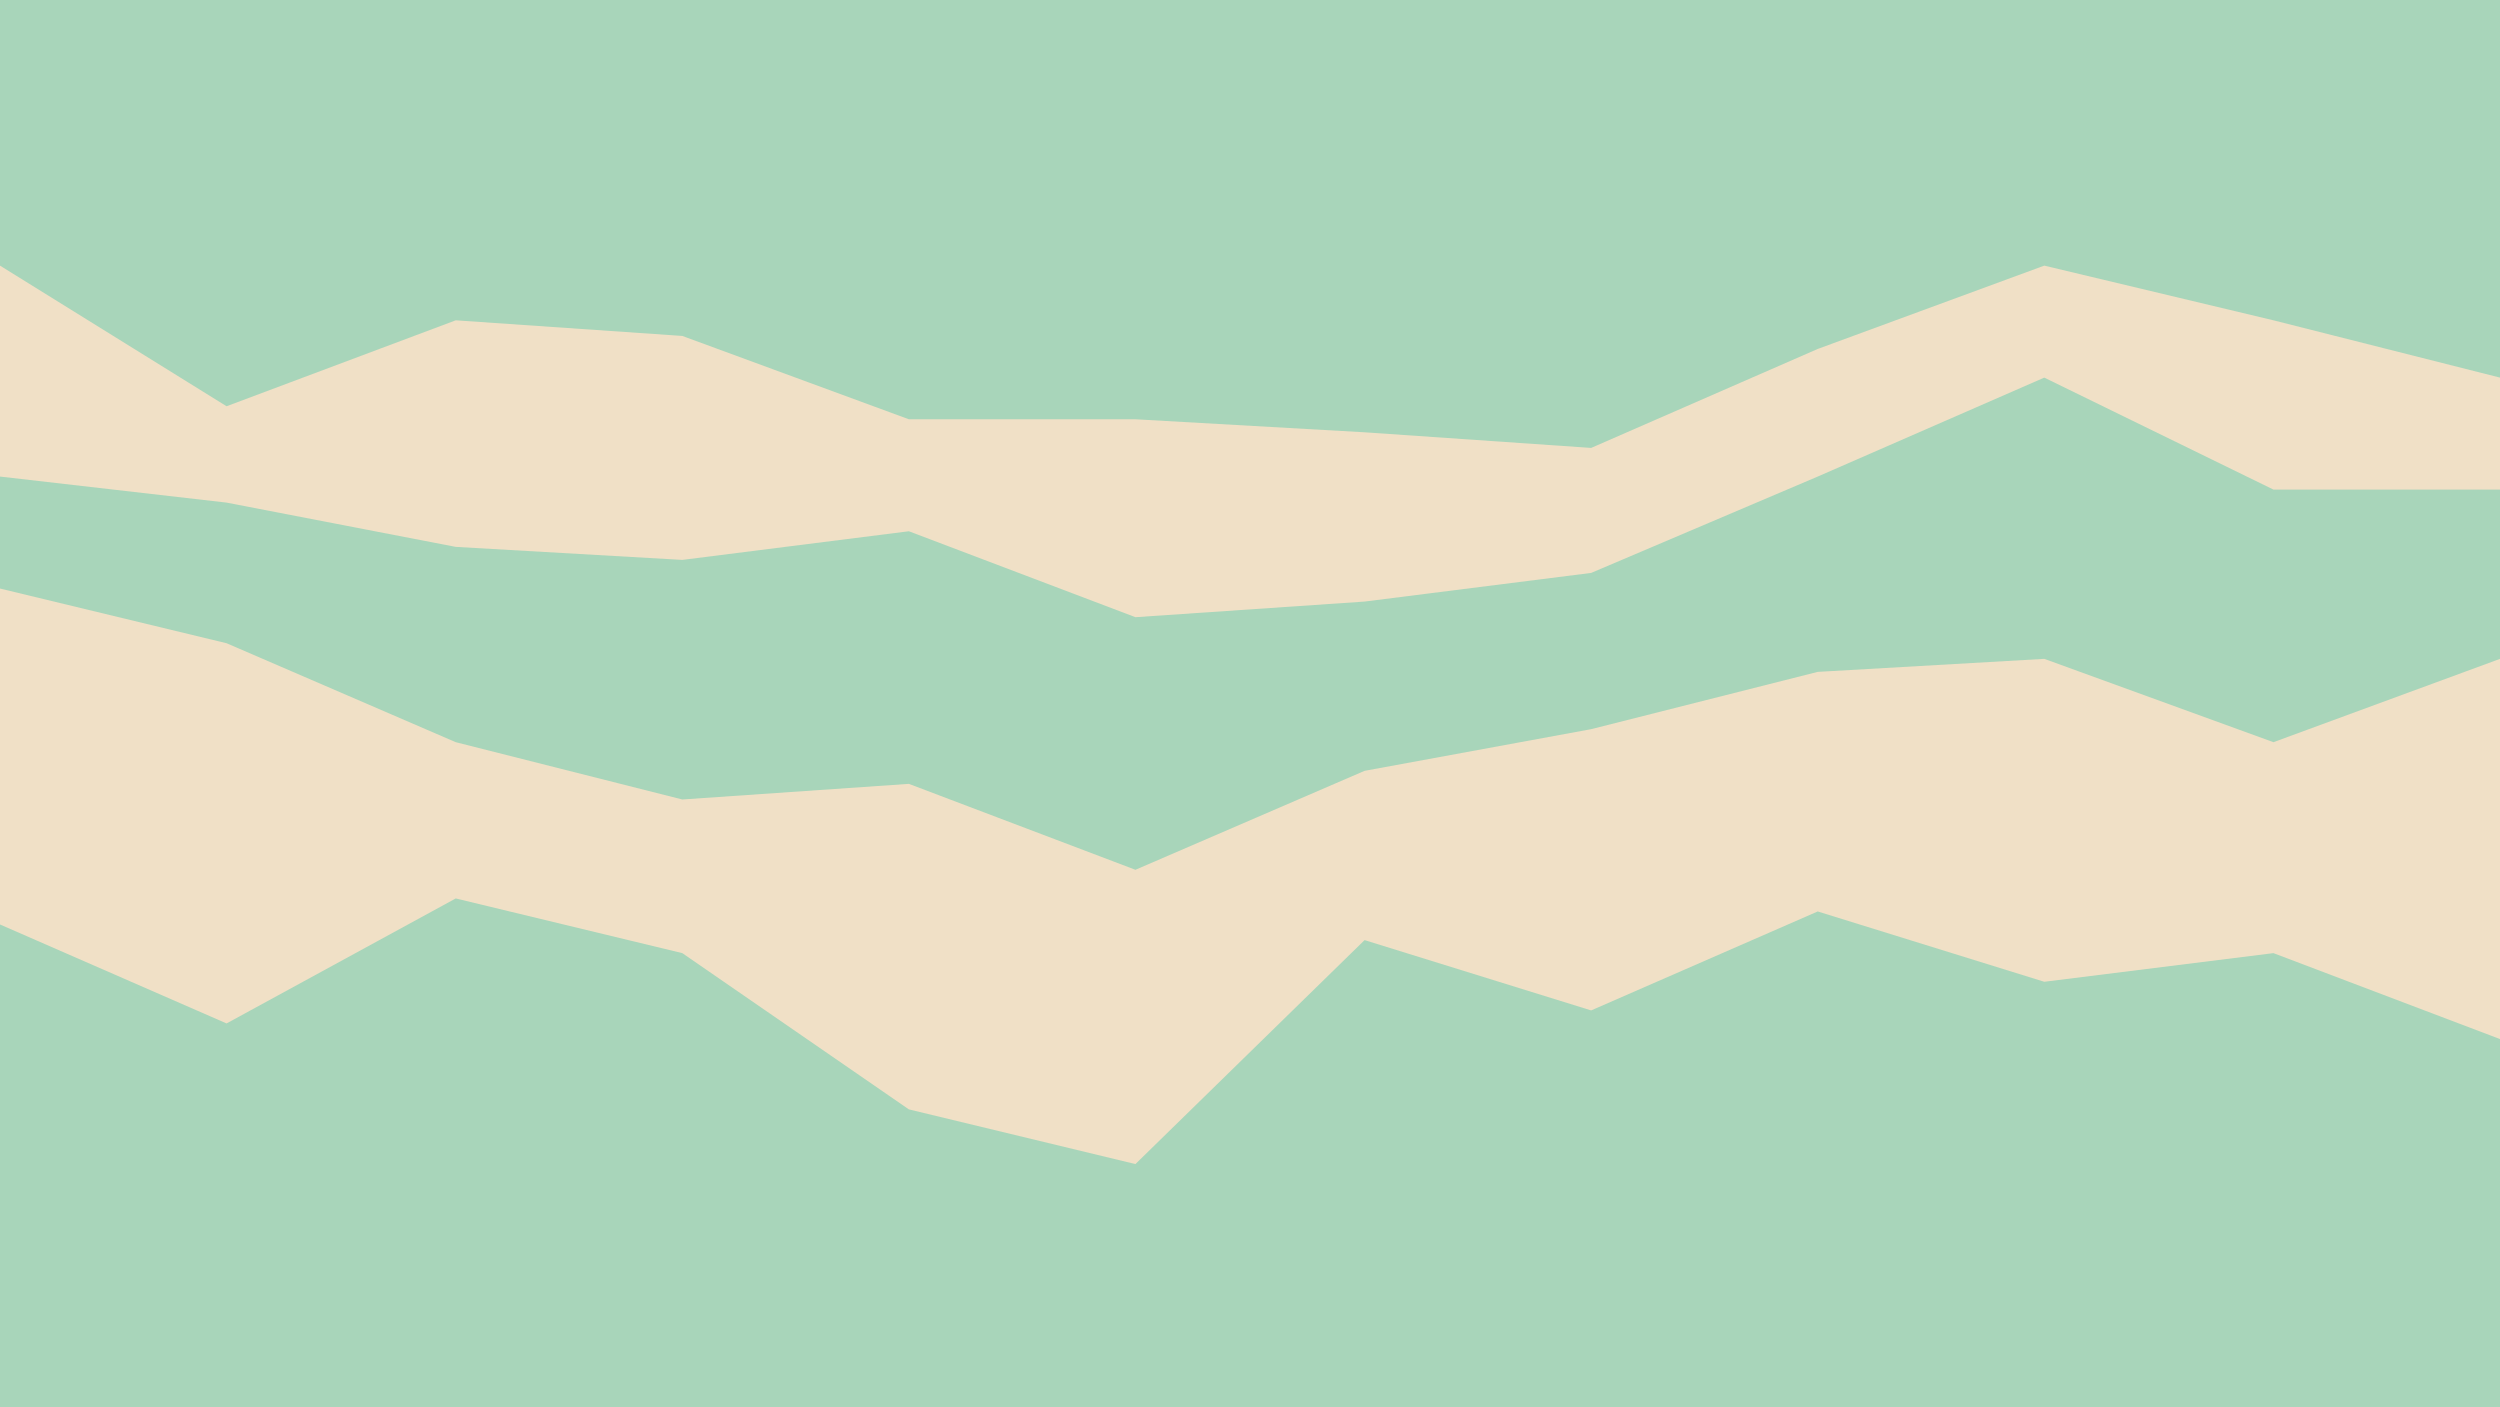
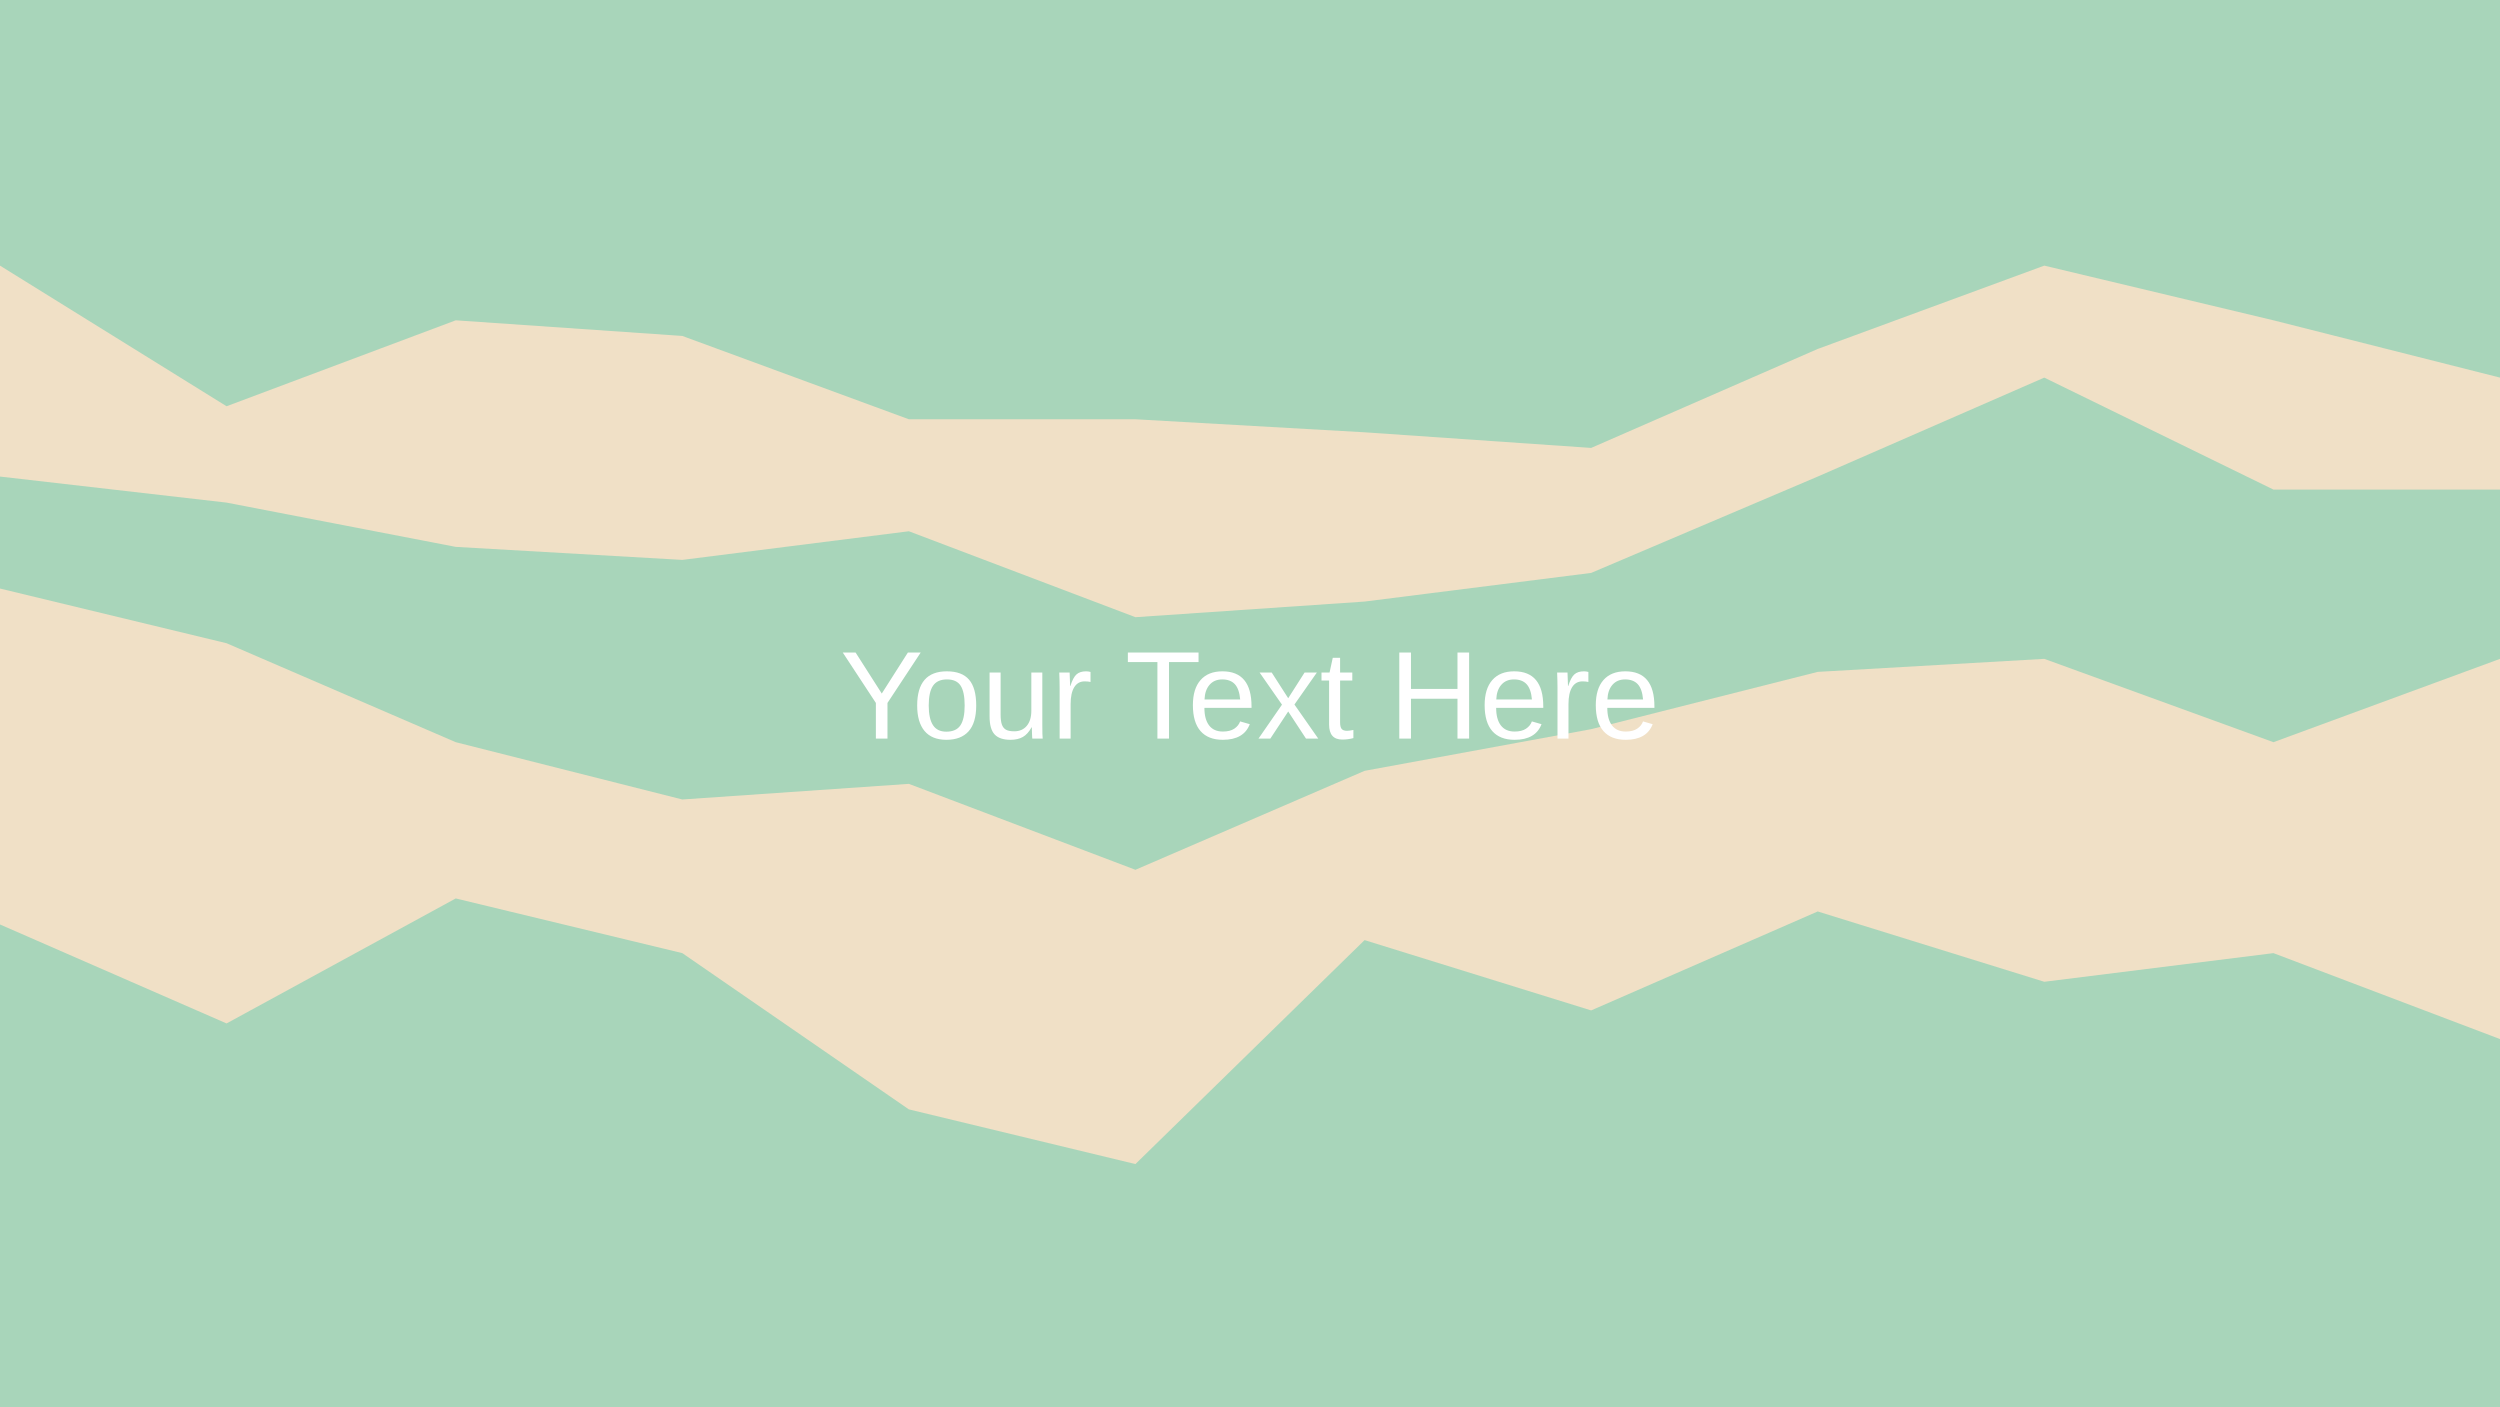
<svg xmlns="http://www.w3.org/2000/svg" id="visual" viewBox="0 0 960 540" width="960" height="540" version="1.1">
  <path d="M0 104L87 158L175 125L262 131L349 163L436 163L524 168L611 174L698 136L785 104L873 125L960 147L960 0L873 0L785 0L698 0L611 0L524 0L436 0L349 0L262 0L175 0L87 0L0 0Z" fill="#a8d5ba" />
  <path d="M0 185L87 195L175 212L262 217L349 206L436 239L524 233L611 222L698 185L785 147L873 190L960 190L960 145L873 123L785 102L698 134L611 172L524 166L436 161L349 161L262 129L175 123L87 156L0 102Z" fill="#f0e0c6" />
  <path d="M0 228L87 249L175 287L262 309L349 303L436 336L524 298L611 282L698 260L785 255L873 287L960 255L960 188L873 188L785 145L698 183L611 220L524 231L436 237L349 204L262 215L175 210L87 193L0 183Z" fill="#a8d5ba" />
  <path d="M0 357L87 395L175 347L262 368L349 428L436 449L524 363L611 390L698 352L785 379L873 368L960 401L960 253L873 285L785 253L698 258L611 280L524 296L436 334L349 301L262 307L175 285L87 247L0 226Z" fill="#f0e0c6" />
  <path d="M0 541L87 541L175 541L262 541L349 541L436 541L524 541L611 541L698 541L785 541L873 541L960 541L960 399L873 366L785 377L698 350L611 388L524 361L436 447L349 426L262 366L175 345L87 393L0 355Z" fill="#a8d5ba" />
+   <text x="50%" y="50%" fill="white" font-size="48" text-anchor="middle" dominant-baseline="middle" font-family="Arial, sans-serif">
+     Your Text Here
+   </text>
</svg>
